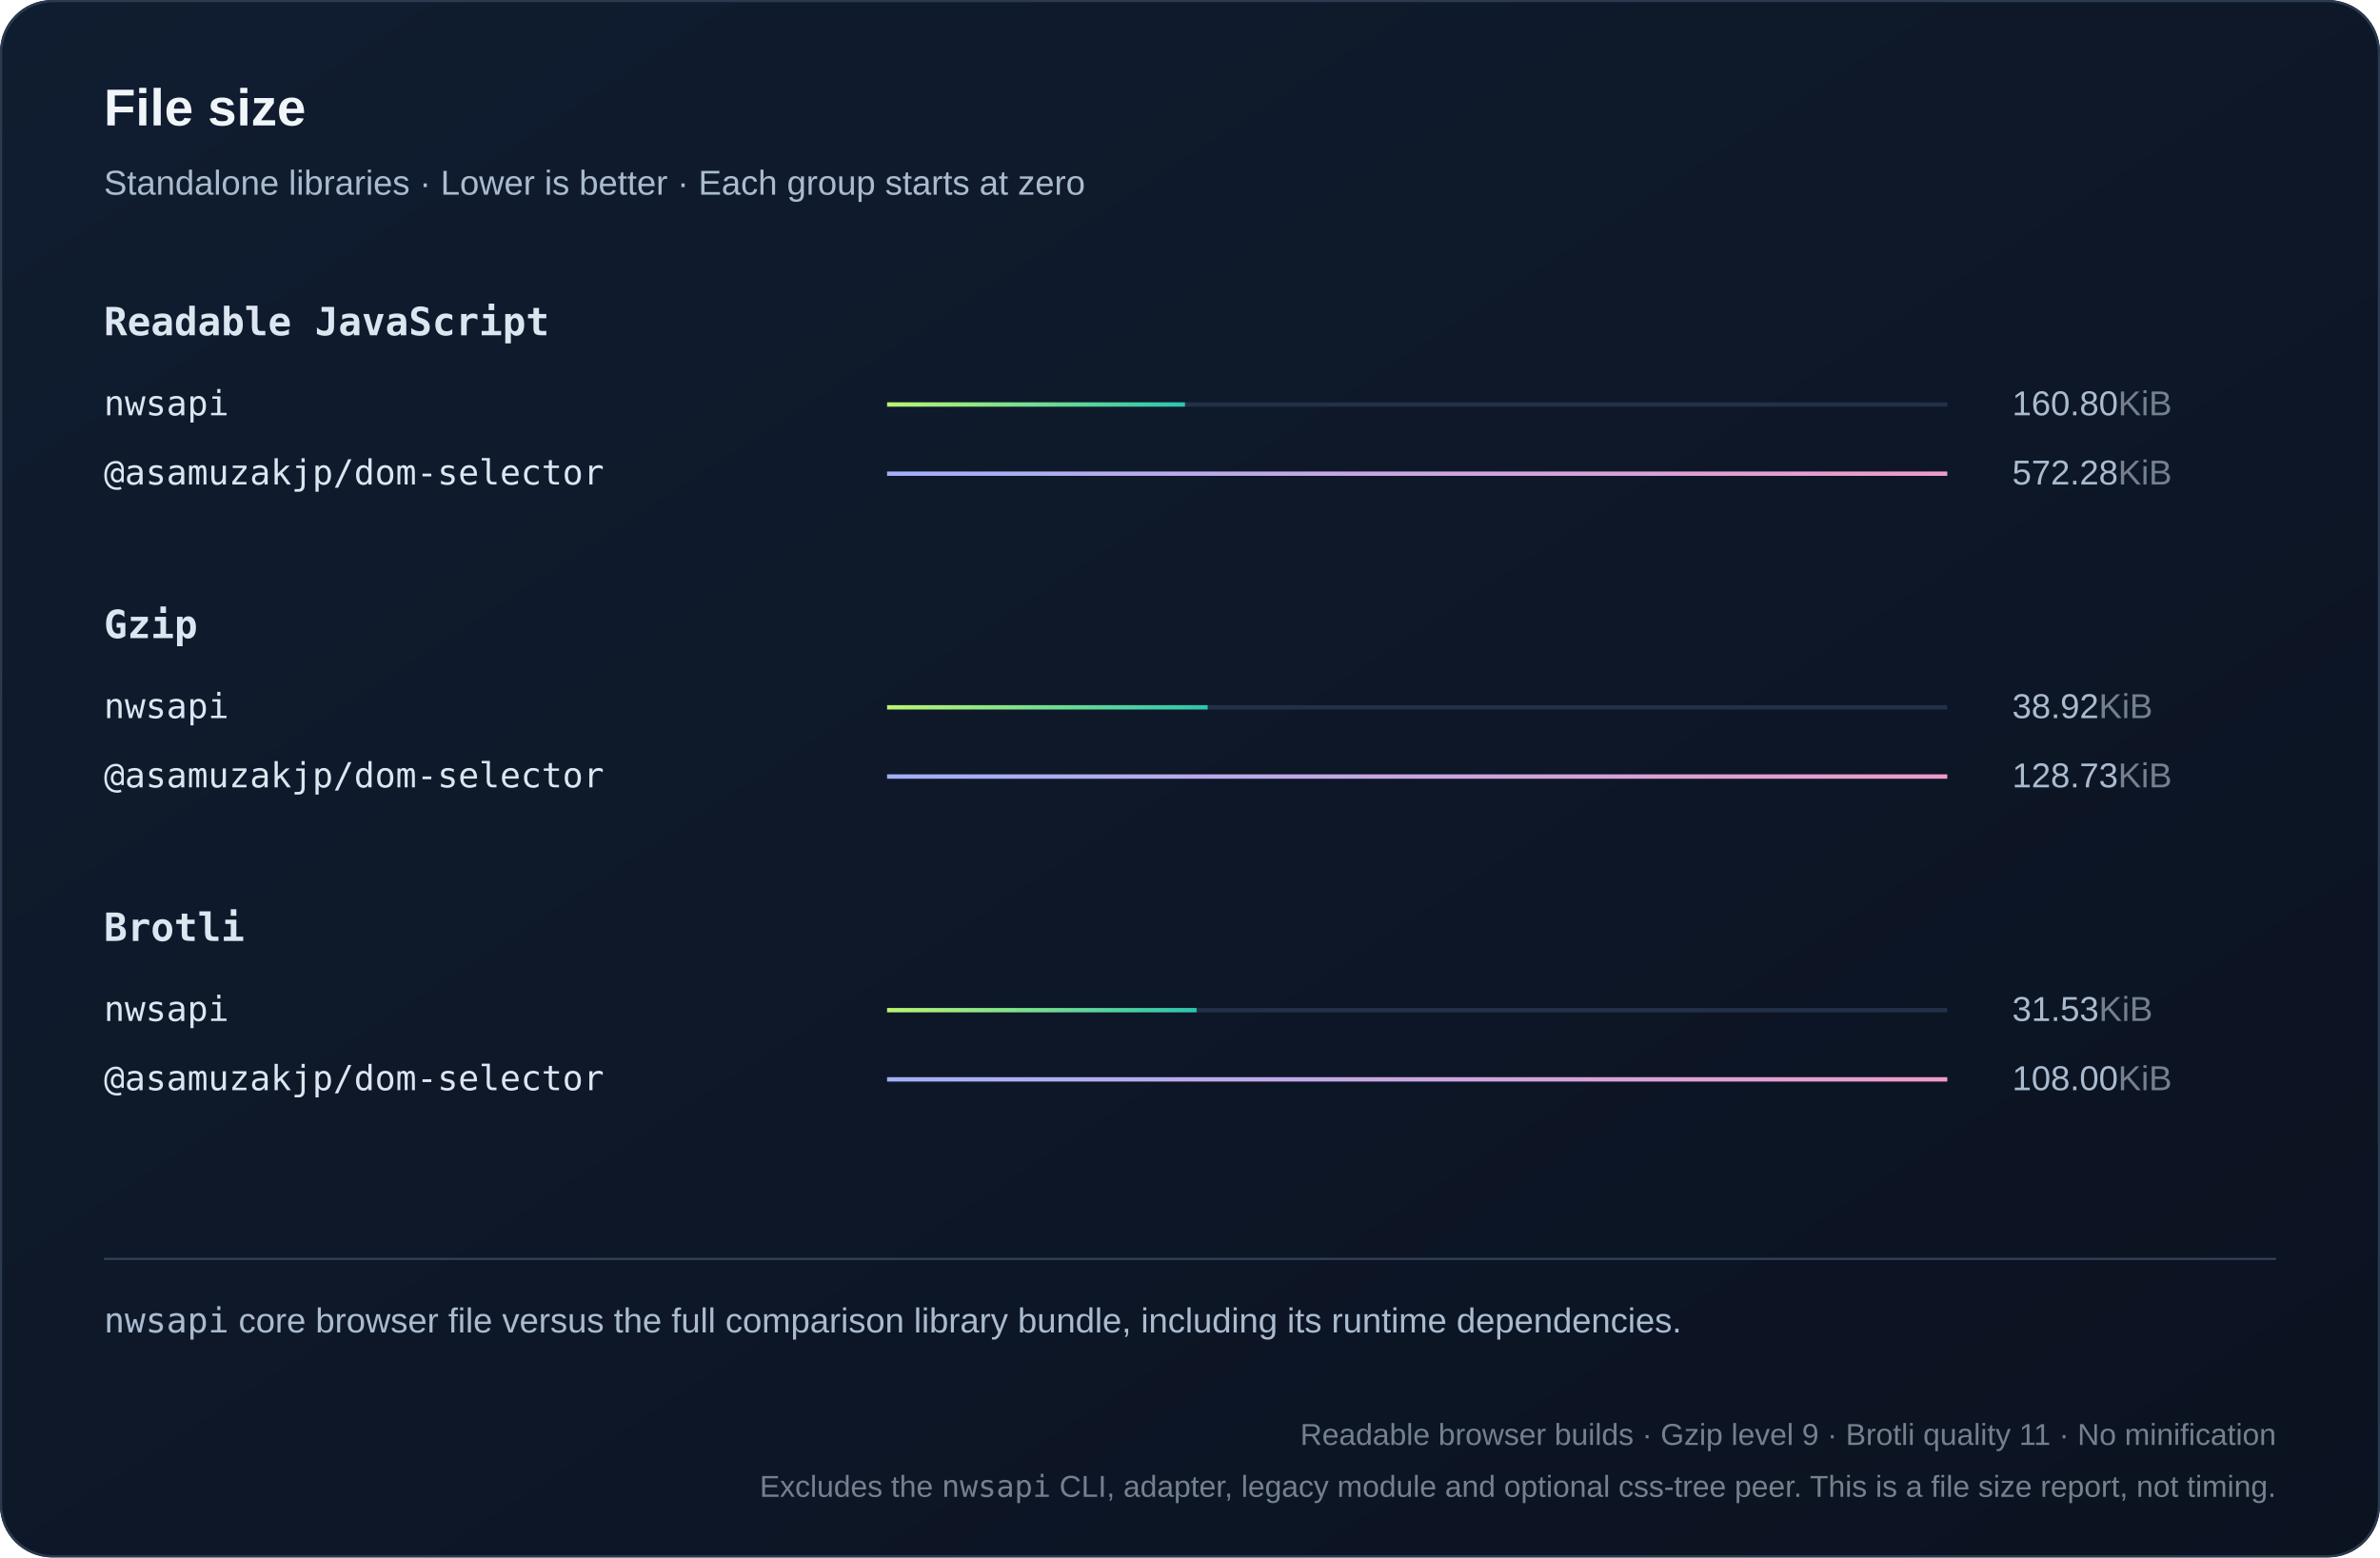
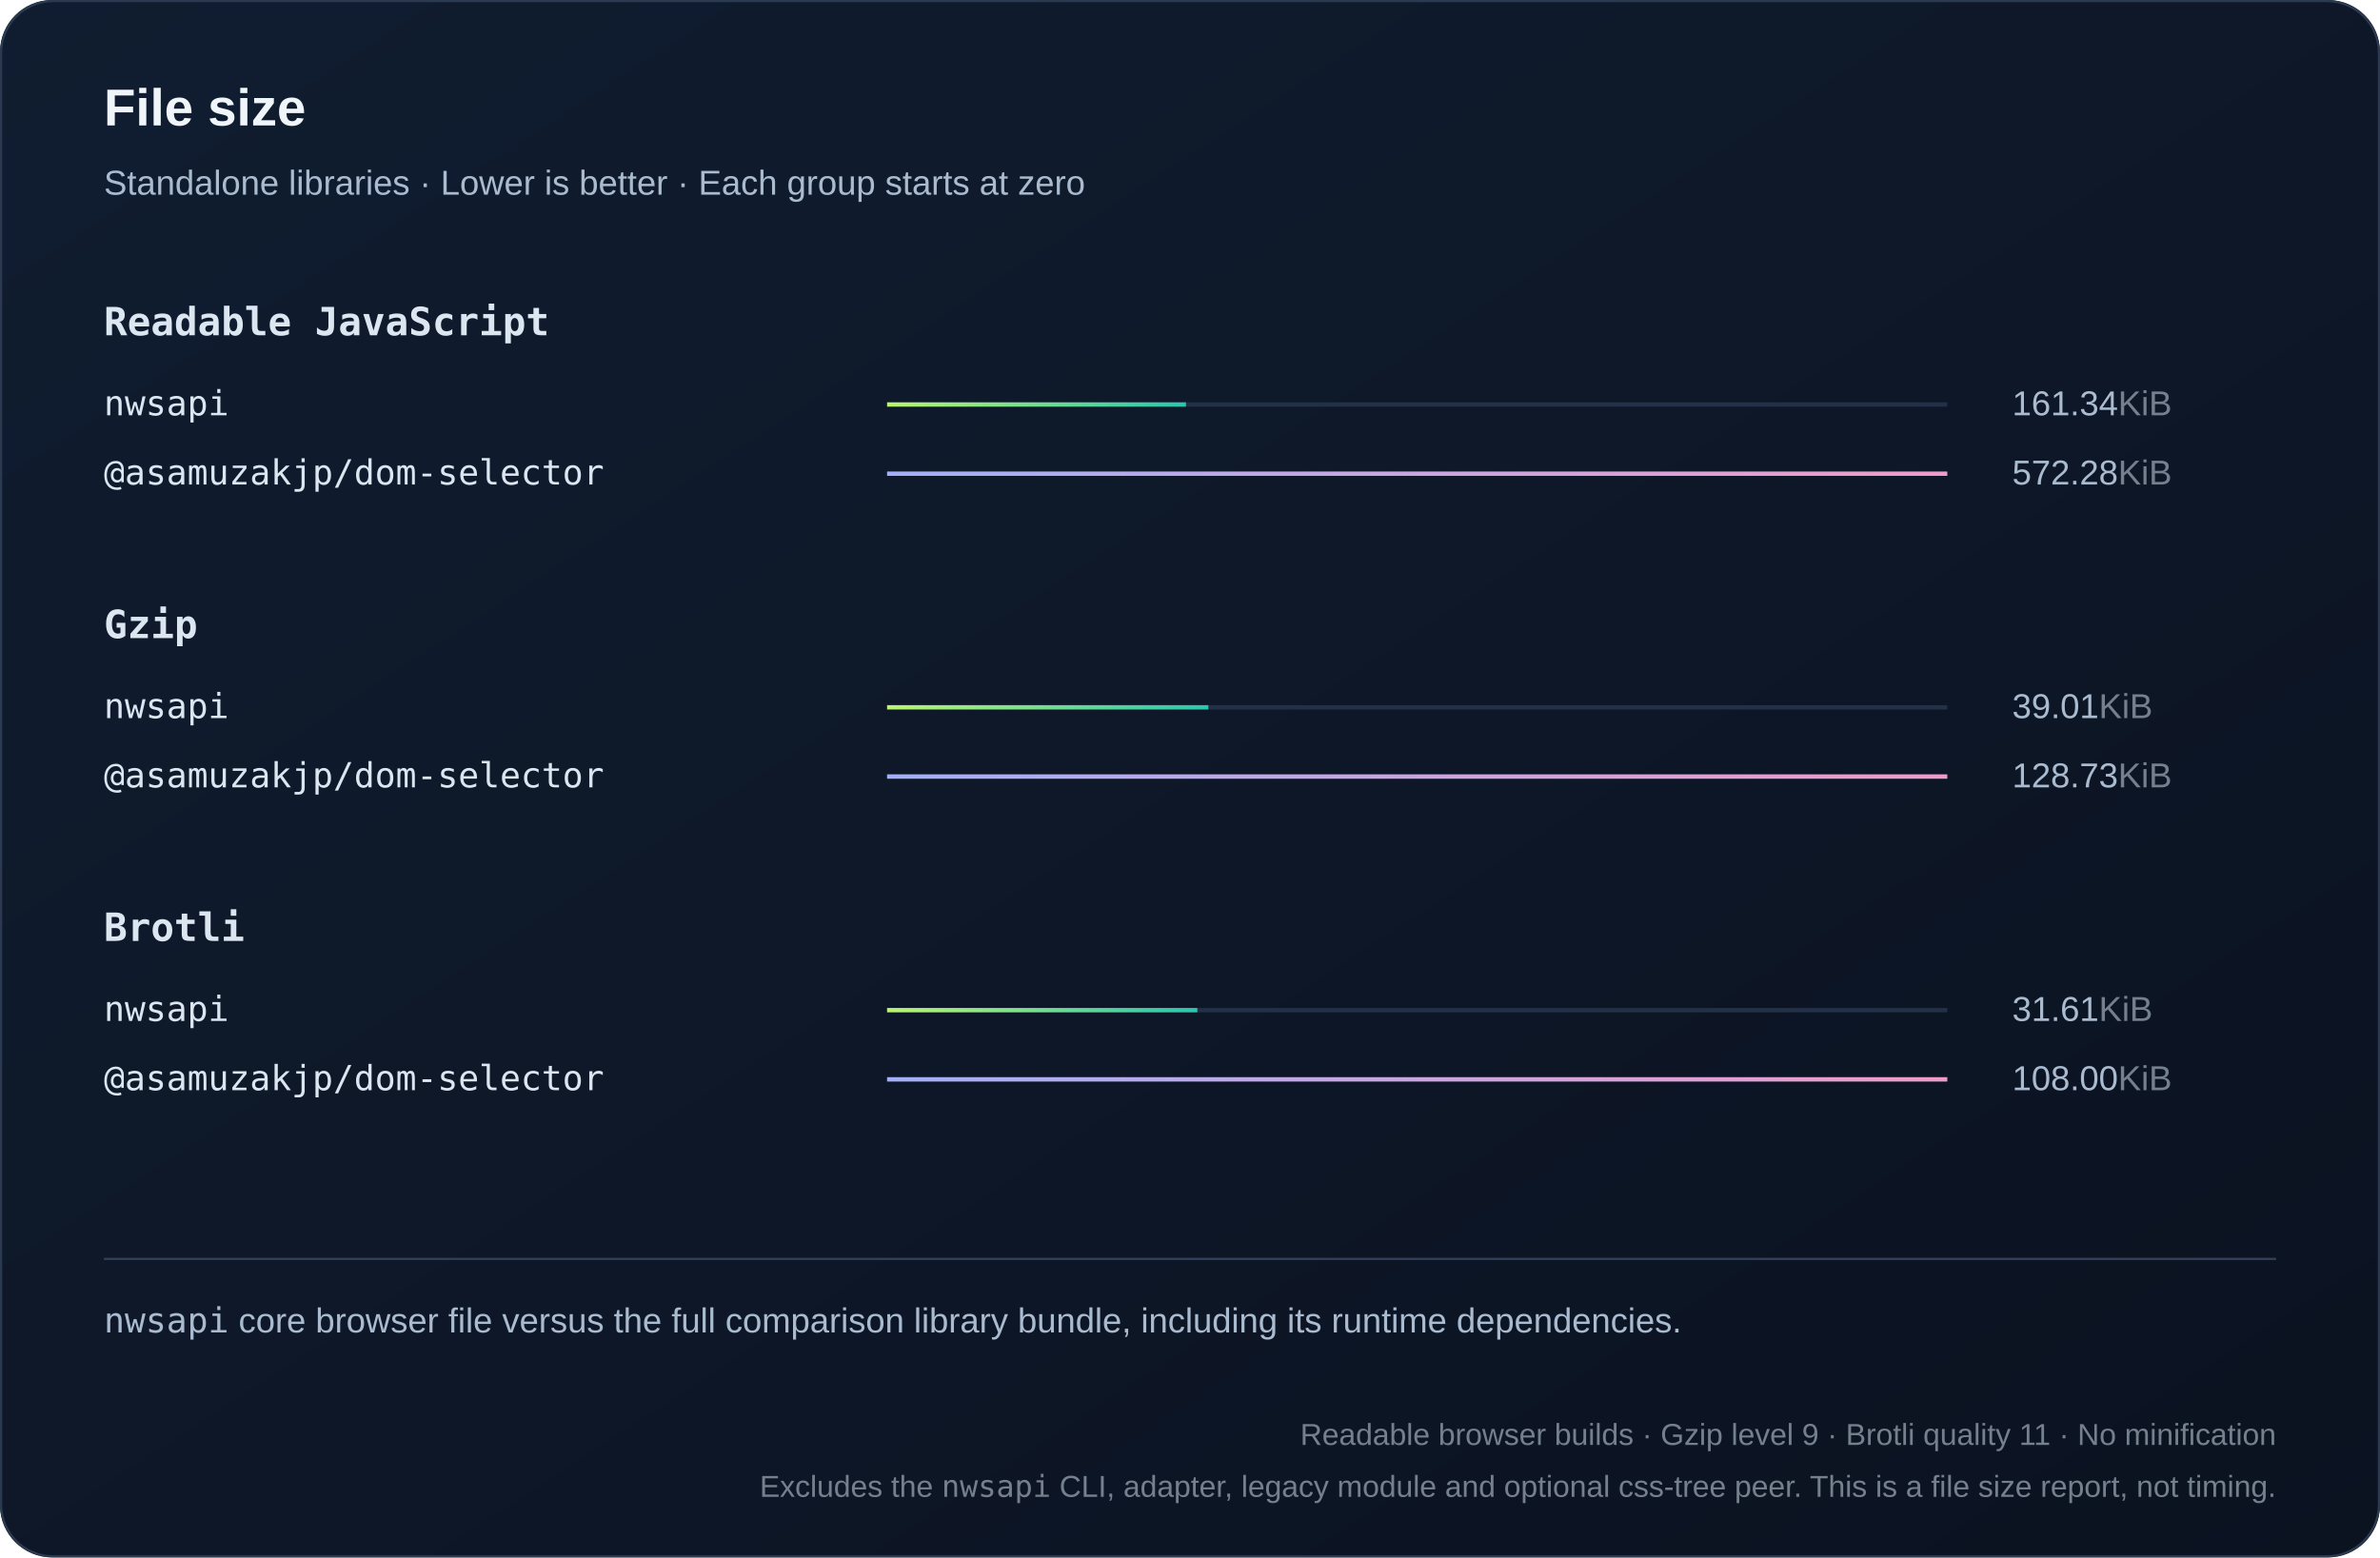
<svg xmlns="http://www.w3.org/2000/svg" width="1100" height="720" viewBox="0 0 1100 720" role="img">
  <defs>
    <linearGradient id="bg" x2="1" y2="1">
      <stop stop-color="#101d30" />
      <stop offset="1" stop-color="#0b1220" />
    </linearGradient>
    <linearGradient id="series0">
      <stop stop-color="#baf471" />
      <stop offset="1" stop-color="#2bc5ae" />
    </linearGradient>
    <linearGradient id="series1">
      <stop stop-color="#a4aff7" />
      <stop offset="1" stop-color="#ef9bc9" />
    </linearGradient>
    <linearGradient id="series2">
      <stop stop-color="#80d7ff" />
      <stop offset="1" stop-color="#739be8" />
    </linearGradient>
  </defs>
  <style>text{font-family:Arial,Helvetica,sans-serif;fill:#f0f5fa}
.muted{fill:#aabbd0;font:16px Arial,Helvetica,sans-serif}
.code{font:18px Consolas,Menlo,monospace;fill:#dce6f1}
.note .code{font:16px Consolas,Menlo,monospace}
.metadata,.metadata .code{fill:#75808e;font-size:14px}
.chart-title{font-size:24px;font-weight:700}
.unit{fill:#75808e}
.package{font-family:Consolas,Menlo,monospace}
.comparison{font-size:14px;font-variant-numeric:tabular-nums}
.tick{fill:#aabbd0;font-size:12px}
.time{fill:#aabbd0;font-size:13px;font-variant-numeric:tabular-nums}
.engine{font-size:16px}</style>
  <rect width="1100" height="720" rx="24" fill="url(#bg)" />
  <rect x=".5" y=".5" width="1099" height="719" rx="24" fill="none" stroke="#2b3a50" />
  <text x="48" y="58" class="chart-title">File size</text>
  <text x="48" y="90" class="muted">Standalone libraries · Lower is better · Each group starts at zero</text>
  <text x="48" y="155" class="code" style="font-weight:600">Readable JavaScript</text>
  <g>
    <text x="48" y="192" class="code engine">nwsapi</text>
    <path d="M410 187h490" stroke="#223048" stroke-width="2" />
-     <rect x="410" y="186" width="137.682" height="2" fill="url(#series0)" />
-     <text x="930" y="192" class="muted">160.80<tspan class="unit">KiB</tspan>
+     <rect x="410" y="186" width="138.145" height="2" fill="url(#series0)" />
+     <text x="930" y="192" class="muted">161.34<tspan class="unit">KiB</tspan>
    </text>
  </g>
  <g>
    <text x="48" y="224" class="code engine">@asamuzakjp/dom-selector</text>
    <path d="M410 219h490" stroke="#223048" stroke-width="2" />
    <rect x="410" y="218" width="490" height="2" fill="url(#series1)" />
    <text x="930" y="224" class="muted">572.28<tspan class="unit">KiB</tspan>
    </text>
  </g>
  <text x="48" y="295" class="code" style="font-weight:600">Gzip</text>
  <g>
    <text x="48" y="332" class="code engine">nwsapi</text>
    <path d="M410 327h490" stroke="#223048" stroke-width="2" />
-     <rect x="410" y="326" width="148.158" height="2" fill="url(#series0)" />
-     <text x="930" y="332" class="muted">38.92<tspan class="unit">KiB</tspan>
+     <rect x="410" y="326" width="148.493" height="2" fill="url(#series0)" />
+     <text x="930" y="332" class="muted">39.01<tspan class="unit">KiB</tspan>
    </text>
  </g>
  <g>
    <text x="48" y="364" class="code engine">@asamuzakjp/dom-selector</text>
    <path d="M410 359h490" stroke="#223048" stroke-width="2" />
    <rect x="410" y="358" width="490" height="2" fill="url(#series1)" />
    <text x="930" y="364" class="muted">128.73<tspan class="unit">KiB</tspan>
    </text>
  </g>
  <text x="48" y="435" class="code" style="font-weight:600">Brotli</text>
  <g>
    <text x="48" y="472" class="code engine">nwsapi</text>
    <path d="M410 467h490" stroke="#223048" stroke-width="2" />
-     <rect x="410" y="466" width="143.035" height="2" fill="url(#series0)" />
-     <text x="930" y="472" class="muted">31.53<tspan class="unit">KiB</tspan>
+     <rect x="410" y="466" width="143.394" height="2" fill="url(#series0)" />
+     <text x="930" y="472" class="muted">31.61<tspan class="unit">KiB</tspan>
    </text>
  </g>
  <g>
    <text x="48" y="504" class="code engine">@asamuzakjp/dom-selector</text>
    <path d="M410 499h490" stroke="#223048" stroke-width="2" />
    <rect x="410" y="498" width="490" height="2" fill="url(#series1)" />
    <text x="930" y="504" class="muted">108.00<tspan class="unit">KiB</tspan>
    </text>
  </g>
  <path d="M48 582h1004" stroke="#304159" />
  <text x="48" y="616" class="muted note">
    <tspan class="package">nwsapi</tspan> core browser file versus the full comparison library bundle, including its runtime dependencies.</text>
  <text x="1052" y="668" text-anchor="end" class="muted note metadata">Readable browser builds · Gzip level 9 · Brotli quality 11 · No minification</text>
  <text x="1052" y="692" text-anchor="end" class="muted note metadata">Excludes the <tspan class="package">nwsapi</tspan> CLI, adapter, legacy module and optional css-tree peer. This is a file size report, not timing.</text>
</svg>
